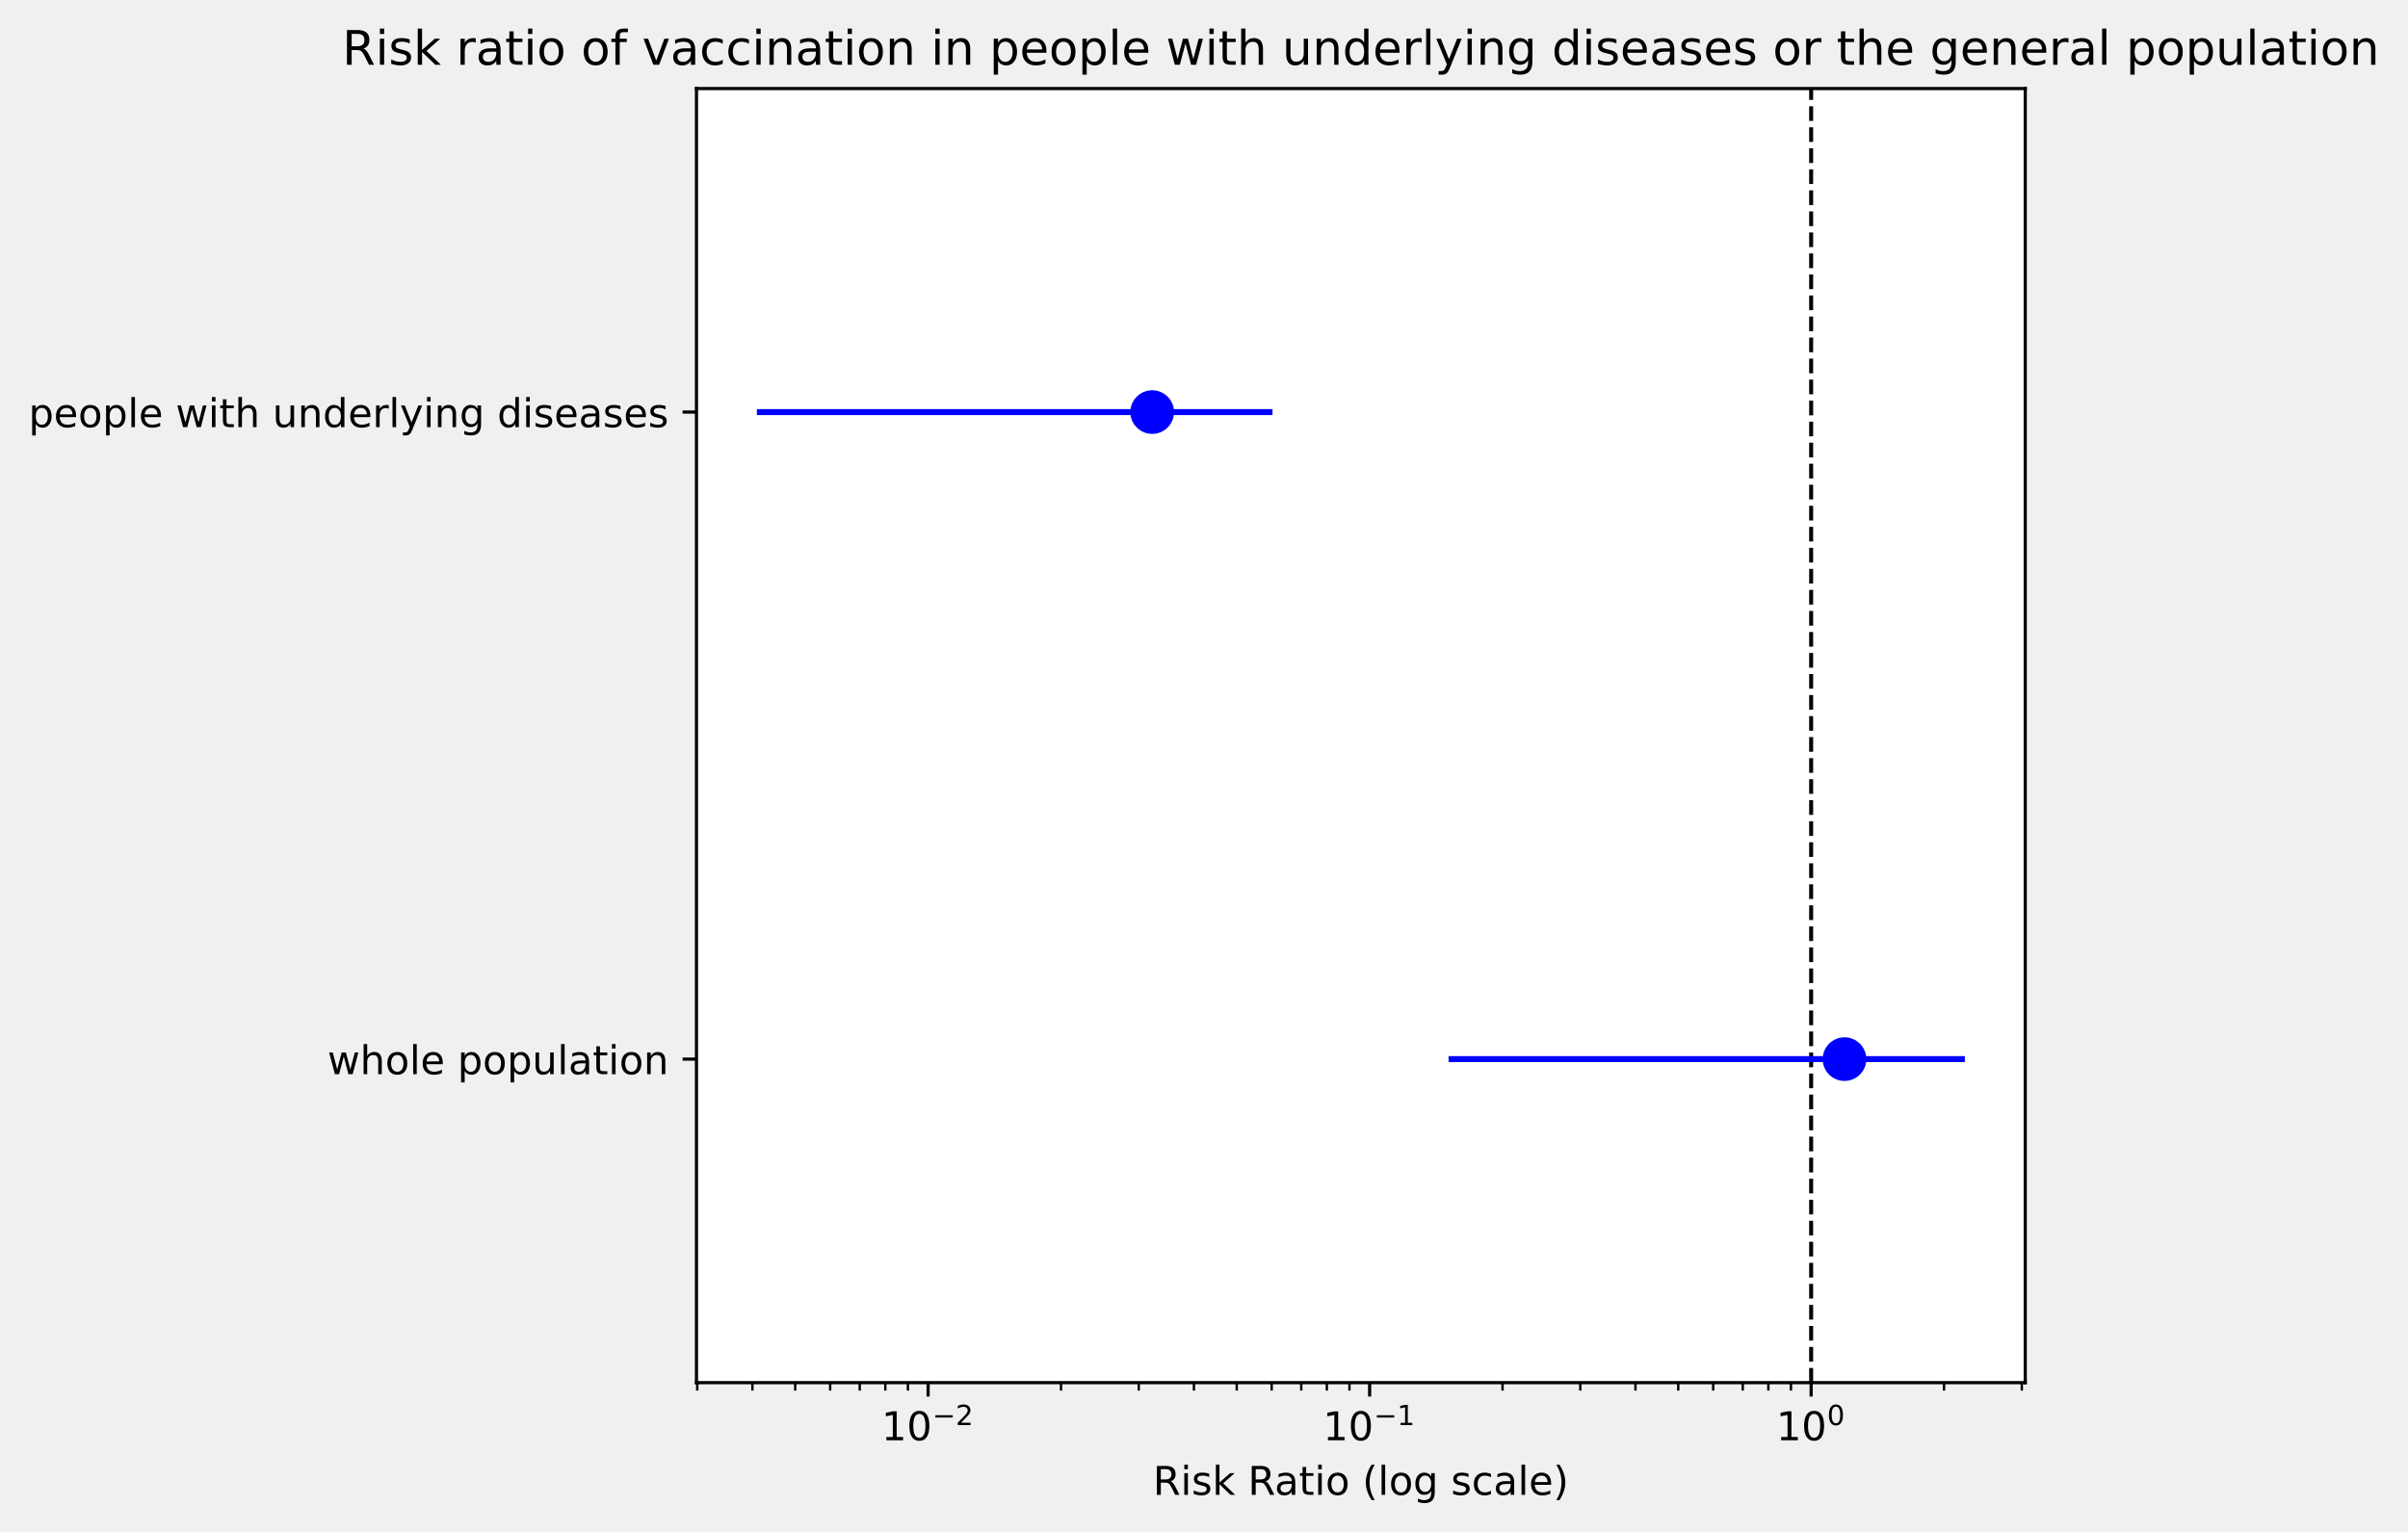
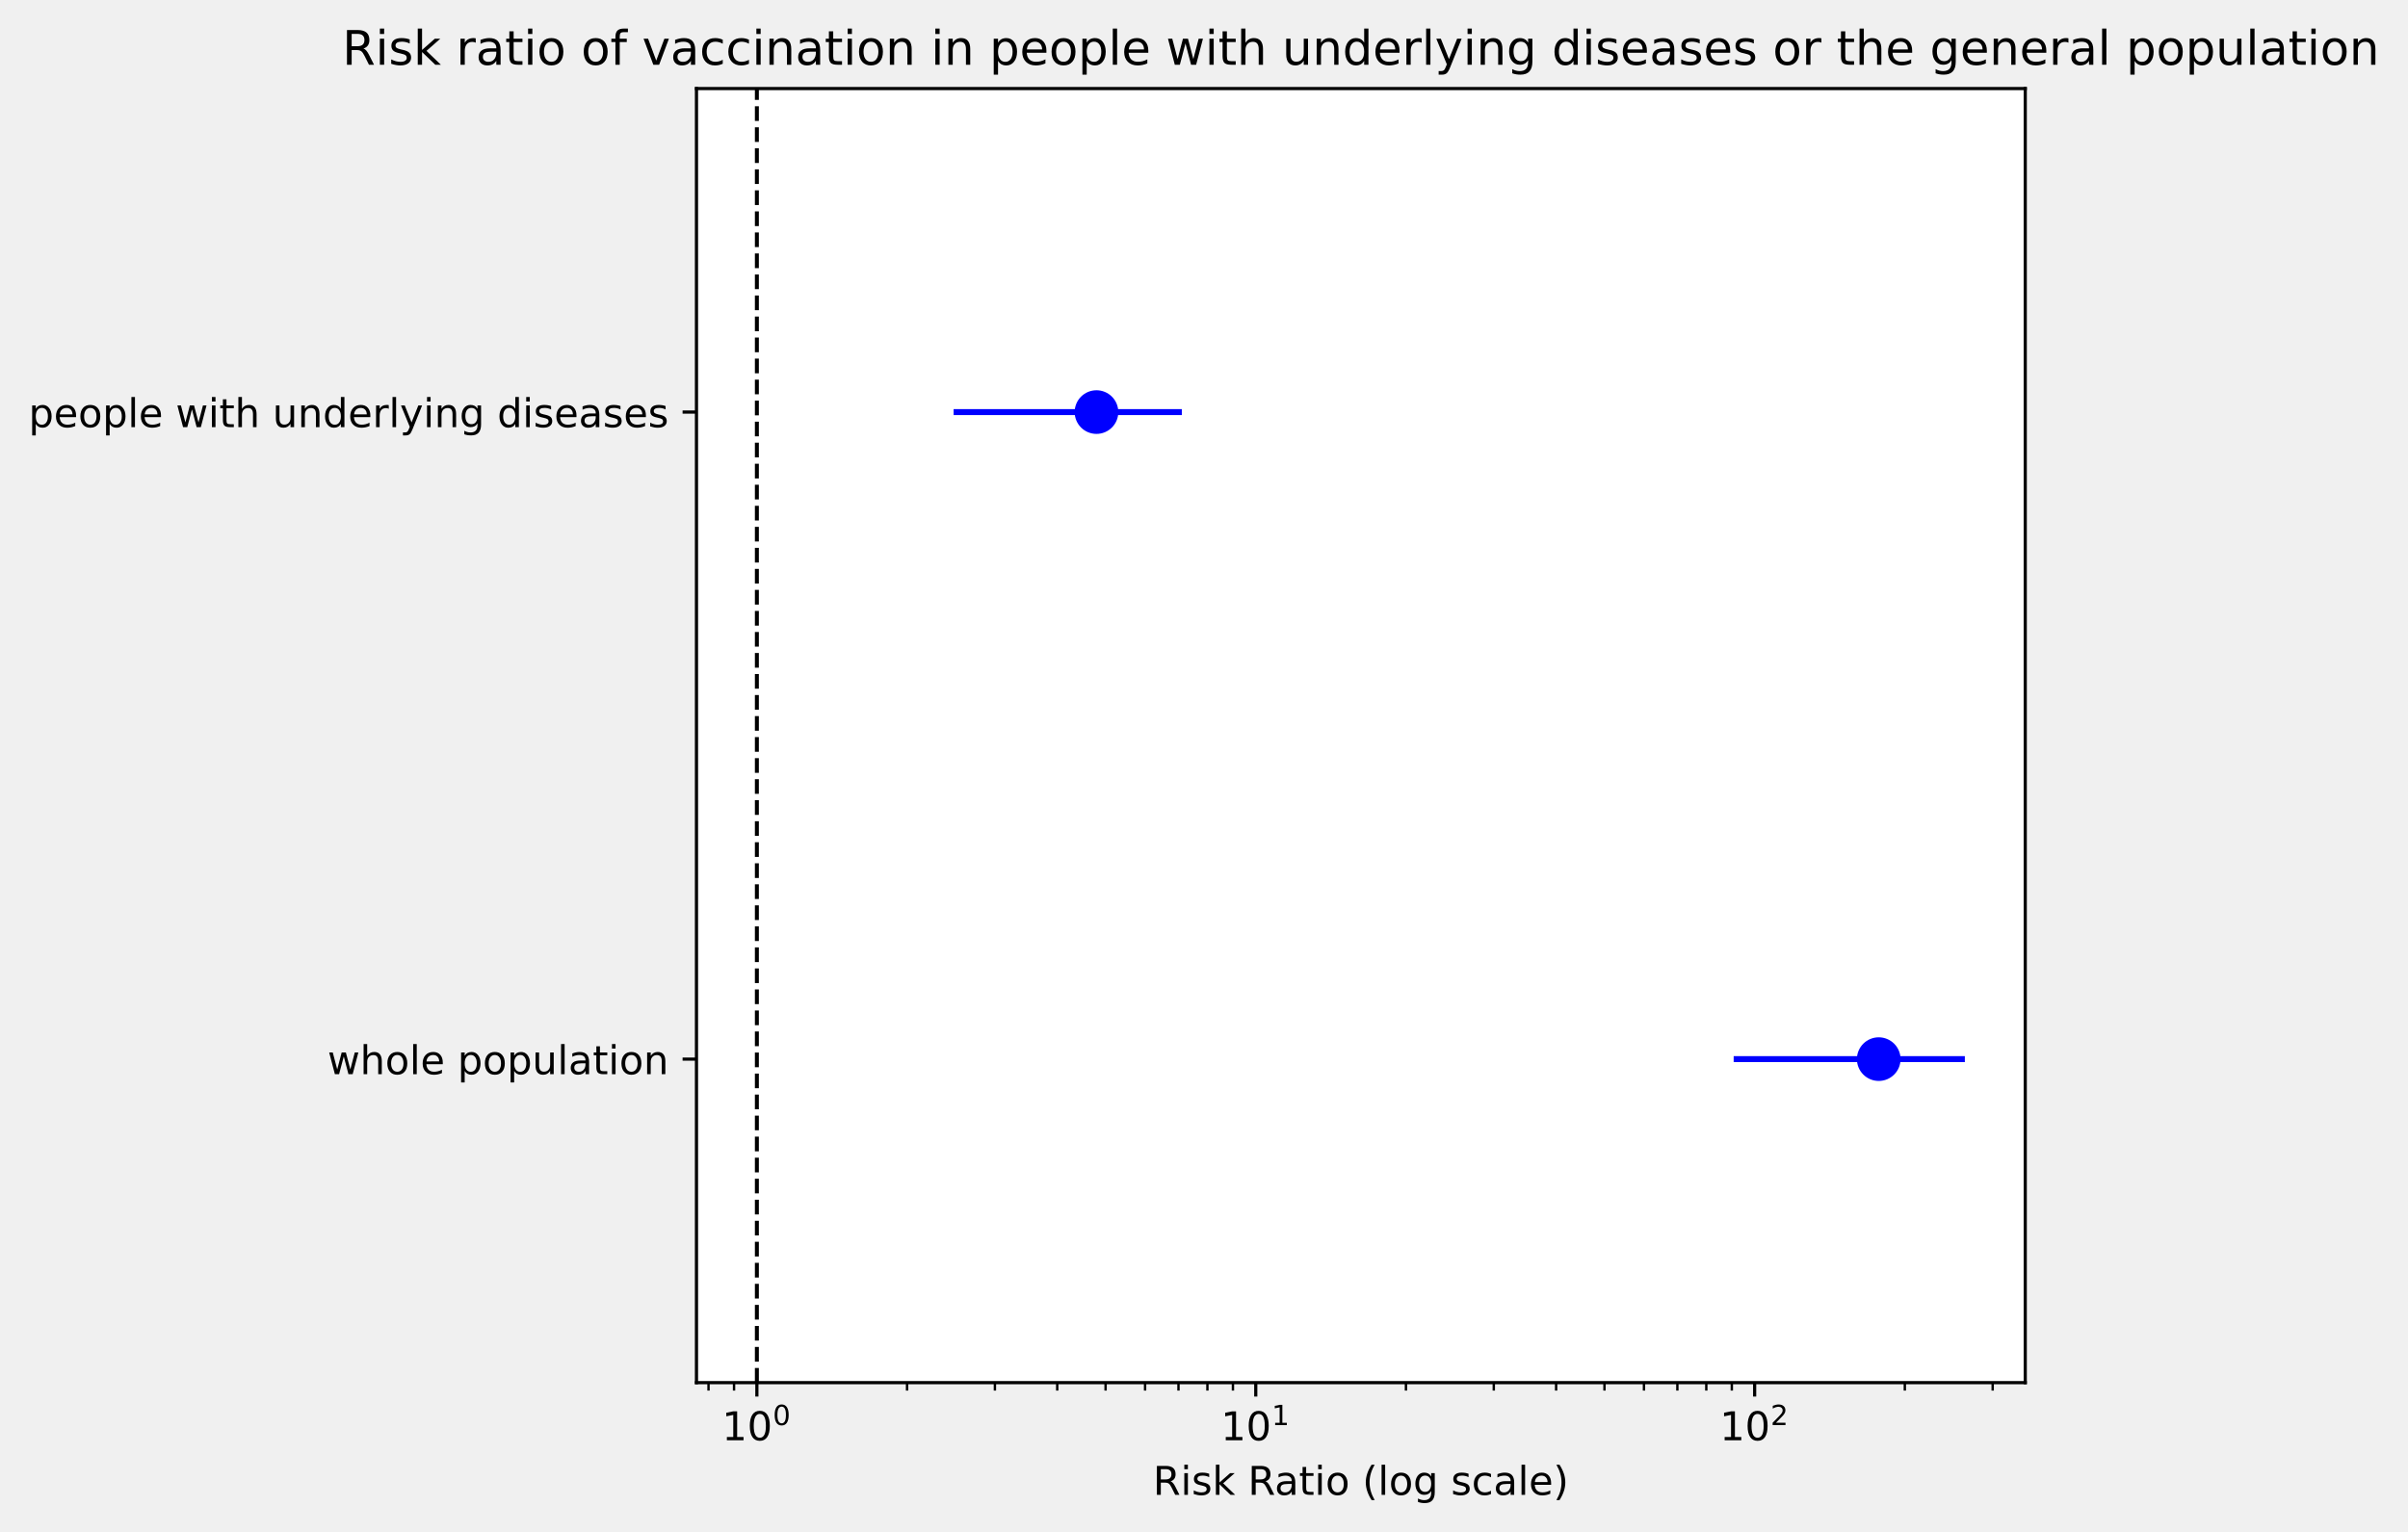
<svg xmlns="http://www.w3.org/2000/svg" xmlns:xlink="http://www.w3.org/1999/xlink" width="606.726pt" height="386.034pt" viewBox="0 0 606.726 386.034" version="1.1">
  <defs>
    <style type="text/css">*{stroke-linejoin: round; stroke-linecap: butt}</style>
  </defs>
  <g id="figure_1">
    <g id="patch_1">
      <path d="M 0 386.034  L 606.726 386.034  L 606.726 0  L 0 0  L 0 386.034  z " style="fill: none" />
    </g>
    <g id="axes_1">
      <g id="patch_2">
        <path d="M 175.486 348.478  L 510.286 348.478  L 510.286 22.318  L 175.486 22.318  z " style="fill: #ffffff" />
      </g>
      <g id="matplotlib.axis_1">
        <g id="xtick_1">
          <g id="line2d_1">
            <defs>
-               <path id="m3edb1c9e3b" d="M 0 0  L 0 3.5  " style="stroke: #000000; stroke-width: 0.8" />
+               <path id="m4556cb9a69" d="M 0 0  L 0 3.5  " style="stroke: #000000; stroke-width: 0.8" />
            </defs>
            <g>
-               <use xlink:href="#m3edb1c9e3b" x="233.851" y="348.478" style="stroke: #000000; stroke-width: 0.8" />
+               <use xlink:href="#m4556cb9a69" x="190.704" y="348.478" style="stroke: #000000; stroke-width: 0.8" />
            </g>
          </g>
          <g id="text_1">
-             <g transform="translate(222.1012 363.0766)scale(0.1 -0.1)">
+             <g transform="translate(181.9041 363.0766)scale(0.1 -0.1)">
              <defs>
                <path id="DejaVuSans-31" d="M 794 531  L 1825 531  L 1825 4091  L 703 3866  L 703 4441  L 1819 4666  L 2450 4666  L 2450 531  L 3481 531  L 3481 0  L 794 0  L 794 531  z " transform="scale(0.015625)" />
                <path id="DejaVuSans-30" d="M 2034 4250  Q 1547 4250 1301 3770  Q 1056 3291 1056 2328  Q 1056 1369 1301 889  Q 1547 409 2034 409  Q 2525 409 2770 889  Q 3016 1369 3016 2328  Q 3016 3291 2770 3770  Q 2525 4250 2034 4250  z M 2034 4750  Q 2819 4750 3233 4129  Q 3647 3509 3647 2328  Q 3647 1150 3233 529  Q 2819 -91 2034 -91  Q 1250 -91 836 529  Q 422 1150 422 2328  Q 422 3509 836 4129  Q 1250 4750 2034 4750  z " transform="scale(0.015625)" />
-                 <path id="DejaVuSans-2212" d="M 678 2272  L 4684 2272  L 4684 1741  L 678 1741  L 678 2272  z " transform="scale(0.015625)" />
+               </defs>
+               <use xlink:href="#DejaVuSans-31" transform="translate(0 0.765625)" />
+               <use xlink:href="#DejaVuSans-30" transform="translate(63.62305 0.765625)" />
+               <use xlink:href="#DejaVuSans-30" transform="translate(128.2031 39.04688)scale(0.7)" />
+             </g>
+           </g>
+         </g>
+         <g id="xtick_2">
+           <g id="line2d_2">
+             <g>
+               <use xlink:href="#m4556cb9a69" x="316.405" y="348.478" style="stroke: #000000; stroke-width: 0.8" />
+             </g>
+           </g>
+           <g id="text_2">
+             <g transform="translate(307.6048 363.0766)scale(0.1 -0.1)">
+               <use xlink:href="#DejaVuSans-31" transform="translate(0 0.684375)" />
+               <use xlink:href="#DejaVuSans-30" transform="translate(63.62305 0.684375)" />
+               <use xlink:href="#DejaVuSans-31" transform="translate(128.2031 38.96563)scale(0.7)" />
+             </g>
+           </g>
+         </g>
+         <g id="xtick_3">
+           <g id="line2d_3">
+             <g>
+               <use xlink:href="#m4556cb9a69" x="442.105" y="348.478" style="stroke: #000000; stroke-width: 0.8" />
+             </g>
+           </g>
+           <g id="text_3">
+             <g transform="translate(433.3055 363.0766)scale(0.1 -0.1)">
+               <defs>
                <path id="DejaVuSans-32" d="M 1228 531  L 3431 531  L 3431 0  L 469 0  L 469 531  Q 828 903 1448 1529  Q 2069 2156 2228 2338  Q 2531 2678 2651 2914  Q 2772 3150 2772 3378  Q 2772 3750 2511 3984  Q 2250 4219 1831 4219  Q 1534 4219 1204 4116  Q 875 4013 500 3803  L 500 4441  Q 881 4594 1212 4672  Q 1544 4750 1819 4750  Q 2544 4750 2975 4387  Q 3406 4025 3406 3419  Q 3406 3131 3298 2873  Q 3191 2616 2906 2266  Q 2828 2175 2409 1742  Q 1991 1309 1228 531  z " transform="scale(0.015625)" />
              </defs>
              <use xlink:href="#DejaVuSans-31" transform="translate(0 0.765625)" />
              <use xlink:href="#DejaVuSans-30" transform="translate(63.62305 0.765625)" />
-               <use xlink:href="#DejaVuSans-2212" transform="translate(128.2031 39.04688)scale(0.7)" />
-               <use xlink:href="#DejaVuSans-32" transform="translate(186.8555 39.04688)scale(0.7)" />
-             </g>
-           </g>
-         </g>
-         <g id="xtick_2">
-           <g id="line2d_2">
-             <g>
-               <use xlink:href="#m3edb1c9e3b" x="345.097" y="348.478" style="stroke: #000000; stroke-width: 0.8" />
-             </g>
-           </g>
-           <g id="text_2">
-             <g transform="translate(333.3465 363.0766)scale(0.1 -0.1)">
-               <use xlink:href="#DejaVuSans-31" transform="translate(0 0.684375)" />
-               <use xlink:href="#DejaVuSans-30" transform="translate(63.62305 0.684375)" />
-               <use xlink:href="#DejaVuSans-2212" transform="translate(128.2031 38.96563)scale(0.7)" />
-               <use xlink:href="#DejaVuSans-31" transform="translate(186.8555 38.96563)scale(0.7)" />
-             </g>
-           </g>
-         </g>
-         <g id="xtick_3">
-           <g id="line2d_3">
-             <g>
-               <use xlink:href="#m3edb1c9e3b" x="456.342" y="348.478" style="stroke: #000000; stroke-width: 0.8" />
-             </g>
-           </g>
-           <g id="text_3">
-             <g transform="translate(447.5419 363.0766)scale(0.1 -0.1)">
-               <use xlink:href="#DejaVuSans-31" transform="translate(0 0.765625)" />
-               <use xlink:href="#DejaVuSans-30" transform="translate(63.62305 0.765625)" />
-               <use xlink:href="#DejaVuSans-30" transform="translate(128.2031 39.04688)scale(0.7)" />
+               <use xlink:href="#DejaVuSans-32" transform="translate(128.2031 39.04688)scale(0.7)" />
            </g>
          </g>
        </g>
        <g id="xtick_4">
          <g id="line2d_4">
            <defs>
-               <path id="m49281be963" d="M 0 0  L 0 2  " style="stroke: #000000; stroke-width: 0.6" />
+               <path id="mfd2424682b" d="M 0 0  L 0 2  " style="stroke: #000000; stroke-width: 0.6" />
            </defs>
            <g>
-               <use xlink:href="#m49281be963" x="175.683" y="348.478" style="stroke: #000000; stroke-width: 0.6" />
+               <use xlink:href="#mfd2424682b" x="178.522" y="348.478" style="stroke: #000000; stroke-width: 0.6" />
            </g>
          </g>
        </g>
        <g id="xtick_5">
          <g id="line2d_5">
            <g>
-               <use xlink:href="#m49281be963" x="189.582" y="348.478" style="stroke: #000000; stroke-width: 0.6" />
+               <use xlink:href="#mfd2424682b" x="184.952" y="348.478" style="stroke: #000000; stroke-width: 0.6" />
            </g>
          </g>
        </g>
        <g id="xtick_6">
          <g id="line2d_6">
            <g>
-               <use xlink:href="#m49281be963" x="200.363" y="348.478" style="stroke: #000000; stroke-width: 0.6" />
+               <use xlink:href="#mfd2424682b" x="228.544" y="348.478" style="stroke: #000000; stroke-width: 0.6" />
            </g>
          </g>
        </g>
        <g id="xtick_7">
          <g id="line2d_7">
            <g>
-               <use xlink:href="#m49281be963" x="209.172" y="348.478" style="stroke: #000000; stroke-width: 0.6" />
+               <use xlink:href="#mfd2424682b" x="250.679" y="348.478" style="stroke: #000000; stroke-width: 0.6" />
            </g>
          </g>
        </g>
        <g id="xtick_8">
          <g id="line2d_8">
            <g>
-               <use xlink:href="#m49281be963" x="216.619" y="348.478" style="stroke: #000000; stroke-width: 0.6" />
+               <use xlink:href="#mfd2424682b" x="266.383" y="348.478" style="stroke: #000000; stroke-width: 0.6" />
            </g>
          </g>
        </g>
        <g id="xtick_9">
          <g id="line2d_9">
            <g>
-               <use xlink:href="#m49281be963" x="223.07" y="348.478" style="stroke: #000000; stroke-width: 0.6" />
+               <use xlink:href="#mfd2424682b" x="278.565" y="348.478" style="stroke: #000000; stroke-width: 0.6" />
            </g>
          </g>
        </g>
        <g id="xtick_10">
          <g id="line2d_10">
            <g>
-               <use xlink:href="#m49281be963" x="228.761" y="348.478" style="stroke: #000000; stroke-width: 0.6" />
+               <use xlink:href="#mfd2424682b" x="288.518" y="348.478" style="stroke: #000000; stroke-width: 0.6" />
            </g>
          </g>
        </g>
        <g id="xtick_11">
          <g id="line2d_11">
            <g>
-               <use xlink:href="#m49281be963" x="267.339" y="348.478" style="stroke: #000000; stroke-width: 0.6" />
+               <use xlink:href="#mfd2424682b" x="296.934" y="348.478" style="stroke: #000000; stroke-width: 0.6" />
            </g>
          </g>
        </g>
        <g id="xtick_12">
          <g id="line2d_12">
            <g>
-               <use xlink:href="#m49281be963" x="286.929" y="348.478" style="stroke: #000000; stroke-width: 0.6" />
+               <use xlink:href="#mfd2424682b" x="304.223" y="348.478" style="stroke: #000000; stroke-width: 0.6" />
            </g>
          </g>
        </g>
        <g id="xtick_13">
          <g id="line2d_13">
            <g>
-               <use xlink:href="#m49281be963" x="300.828" y="348.478" style="stroke: #000000; stroke-width: 0.6" />
+               <use xlink:href="#mfd2424682b" x="310.653" y="348.478" style="stroke: #000000; stroke-width: 0.6" />
            </g>
          </g>
        </g>
        <g id="xtick_14">
          <g id="line2d_14">
            <g>
-               <use xlink:href="#m49281be963" x="311.608" y="348.478" style="stroke: #000000; stroke-width: 0.6" />
+               <use xlink:href="#mfd2424682b" x="354.244" y="348.478" style="stroke: #000000; stroke-width: 0.6" />
            </g>
          </g>
        </g>
        <g id="xtick_15">
          <g id="line2d_15">
            <g>
-               <use xlink:href="#m49281be963" x="320.417" y="348.478" style="stroke: #000000; stroke-width: 0.6" />
+               <use xlink:href="#mfd2424682b" x="376.379" y="348.478" style="stroke: #000000; stroke-width: 0.6" />
            </g>
          </g>
        </g>
        <g id="xtick_16">
          <g id="line2d_16">
            <g>
-               <use xlink:href="#m49281be963" x="327.864" y="348.478" style="stroke: #000000; stroke-width: 0.6" />
+               <use xlink:href="#mfd2424682b" x="392.084" y="348.478" style="stroke: #000000; stroke-width: 0.6" />
            </g>
          </g>
        </g>
        <g id="xtick_17">
          <g id="line2d_17">
            <g>
-               <use xlink:href="#m49281be963" x="334.316" y="348.478" style="stroke: #000000; stroke-width: 0.6" />
+               <use xlink:href="#mfd2424682b" x="404.266" y="348.478" style="stroke: #000000; stroke-width: 0.6" />
            </g>
          </g>
        </g>
        <g id="xtick_18">
          <g id="line2d_18">
            <g>
-               <use xlink:href="#m49281be963" x="340.006" y="348.478" style="stroke: #000000; stroke-width: 0.6" />
+               <use xlink:href="#mfd2424682b" x="414.219" y="348.478" style="stroke: #000000; stroke-width: 0.6" />
            </g>
          </g>
        </g>
        <g id="xtick_19">
          <g id="line2d_19">
            <g>
-               <use xlink:href="#m49281be963" x="378.585" y="348.478" style="stroke: #000000; stroke-width: 0.6" />
+               <use xlink:href="#mfd2424682b" x="422.634" y="348.478" style="stroke: #000000; stroke-width: 0.6" />
            </g>
          </g>
        </g>
        <g id="xtick_20">
          <g id="line2d_20">
            <g>
-               <use xlink:href="#m49281be963" x="398.174" y="348.478" style="stroke: #000000; stroke-width: 0.6" />
+               <use xlink:href="#mfd2424682b" x="429.924" y="348.478" style="stroke: #000000; stroke-width: 0.6" />
            </g>
          </g>
        </g>
        <g id="xtick_21">
          <g id="line2d_21">
            <g>
-               <use xlink:href="#m49281be963" x="412.073" y="348.478" style="stroke: #000000; stroke-width: 0.6" />
+               <use xlink:href="#mfd2424682b" x="436.354" y="348.478" style="stroke: #000000; stroke-width: 0.6" />
            </g>
          </g>
        </g>
        <g id="xtick_22">
          <g id="line2d_22">
            <g>
-               <use xlink:href="#m49281be963" x="422.854" y="348.478" style="stroke: #000000; stroke-width: 0.6" />
+               <use xlink:href="#mfd2424682b" x="479.945" y="348.478" style="stroke: #000000; stroke-width: 0.6" />
            </g>
          </g>
        </g>
        <g id="xtick_23">
          <g id="line2d_23">
            <g>
-               <use xlink:href="#m49281be963" x="431.662" y="348.478" style="stroke: #000000; stroke-width: 0.6" />
-             </g>
-           </g>
-         </g>
-         <g id="xtick_24">
-           <g id="line2d_24">
-             <g>
-               <use xlink:href="#m49281be963" x="439.11" y="348.478" style="stroke: #000000; stroke-width: 0.6" />
-             </g>
-           </g>
-         </g>
-         <g id="xtick_25">
-           <g id="line2d_25">
-             <g>
-               <use xlink:href="#m49281be963" x="445.561" y="348.478" style="stroke: #000000; stroke-width: 0.6" />
-             </g>
-           </g>
-         </g>
-         <g id="xtick_26">
-           <g id="line2d_26">
-             <g>
-               <use xlink:href="#m49281be963" x="451.252" y="348.478" style="stroke: #000000; stroke-width: 0.6" />
-             </g>
-           </g>
-         </g>
-         <g id="xtick_27">
-           <g id="line2d_27">
-             <g>
-               <use xlink:href="#m49281be963" x="489.83" y="348.478" style="stroke: #000000; stroke-width: 0.6" />
-             </g>
-           </g>
-         </g>
-         <g id="xtick_28">
-           <g id="line2d_28">
-             <g>
-               <use xlink:href="#m49281be963" x="509.419" y="348.478" style="stroke: #000000; stroke-width: 0.6" />
+               <use xlink:href="#mfd2424682b" x="502.08" y="348.478" style="stroke: #000000; stroke-width: 0.6" />
            </g>
          </g>
        </g>
        <g id="text_4">
          <g transform="translate(290.5133 376.7547)scale(0.1 -0.1)">
            <defs>
              <path id="DejaVuSans-52" d="M 2841 2188  Q 3044 2119 3236 1894  Q 3428 1669 3622 1275  L 4263 0  L 3584 0  L 2988 1197  Q 2756 1666 2539 1819  Q 2322 1972 1947 1972  L 1259 1972  L 1259 0  L 628 0  L 628 4666  L 2053 4666  Q 2853 4666 3247 4331  Q 3641 3997 3641 3322  Q 3641 2881 3436 2590  Q 3231 2300 2841 2188  z M 1259 4147  L 1259 2491  L 2053 2491  Q 2509 2491 2742 2702  Q 2975 2913 2975 3322  Q 2975 3731 2742 3939  Q 2509 4147 2053 4147  L 1259 4147  z " transform="scale(0.015625)" />
              <path id="DejaVuSans-69" d="M 603 3500  L 1178 3500  L 1178 0  L 603 0  L 603 3500  z M 603 4863  L 1178 4863  L 1178 4134  L 603 4134  L 603 4863  z " transform="scale(0.015625)" />
              <path id="DejaVuSans-73" d="M 2834 3397  L 2834 2853  Q 2591 2978 2328 3040  Q 2066 3103 1784 3103  Q 1356 3103 1142 2972  Q 928 2841 928 2578  Q 928 2378 1081 2264  Q 1234 2150 1697 2047  L 1894 2003  Q 2506 1872 2764 1633  Q 3022 1394 3022 966  Q 3022 478 2636 193  Q 2250 -91 1575 -91  Q 1294 -91 989 -36  Q 684 19 347 128  L 347 722  Q 666 556 975 473  Q 1284 391 1588 391  Q 1994 391 2212 530  Q 2431 669 2431 922  Q 2431 1156 2273 1281  Q 2116 1406 1581 1522  L 1381 1569  Q 847 1681 609 1914  Q 372 2147 372 2553  Q 372 3047 722 3315  Q 1072 3584 1716 3584  Q 2034 3584 2315 3537  Q 2597 3491 2834 3397  z " transform="scale(0.015625)" />
              <path id="DejaVuSans-6b" d="M 581 4863  L 1159 4863  L 1159 1991  L 2875 3500  L 3609 3500  L 1753 1863  L 3688 0  L 2938 0  L 1159 1709  L 1159 0  L 581 0  L 581 4863  z " transform="scale(0.015625)" />
              <path id="DejaVuSans-20" transform="scale(0.015625)" />
              <path id="DejaVuSans-61" d="M 2194 1759  Q 1497 1759 1228 1600  Q 959 1441 959 1056  Q 959 750 1161 570  Q 1363 391 1709 391  Q 2188 391 2477 730  Q 2766 1069 2766 1631  L 2766 1759  L 2194 1759  z M 3341 1997  L 3341 0  L 2766 0  L 2766 531  Q 2569 213 2275 61  Q 1981 -91 1556 -91  Q 1019 -91 701 211  Q 384 513 384 1019  Q 384 1609 779 1909  Q 1175 2209 1959 2209  L 2766 2209  L 2766 2266  Q 2766 2663 2505 2880  Q 2244 3097 1772 3097  Q 1472 3097 1187 3025  Q 903 2953 641 2809  L 641 3341  Q 956 3463 1253 3523  Q 1550 3584 1831 3584  Q 2591 3584 2966 3190  Q 3341 2797 3341 1997  z " transform="scale(0.015625)" />
              <path id="DejaVuSans-74" d="M 1172 4494  L 1172 3500  L 2356 3500  L 2356 3053  L 1172 3053  L 1172 1153  Q 1172 725 1289 603  Q 1406 481 1766 481  L 2356 481  L 2356 0  L 1766 0  Q 1100 0 847 248  Q 594 497 594 1153  L 594 3053  L 172 3053  L 172 3500  L 594 3500  L 594 4494  L 1172 4494  z " transform="scale(0.015625)" />
              <path id="DejaVuSans-6f" d="M 1959 3097  Q 1497 3097 1228 2736  Q 959 2375 959 1747  Q 959 1119 1226 758  Q 1494 397 1959 397  Q 2419 397 2687 759  Q 2956 1122 2956 1747  Q 2956 2369 2687 2733  Q 2419 3097 1959 3097  z M 1959 3584  Q 2709 3584 3137 3096  Q 3566 2609 3566 1747  Q 3566 888 3137 398  Q 2709 -91 1959 -91  Q 1206 -91 779 398  Q 353 888 353 1747  Q 353 2609 779 3096  Q 1206 3584 1959 3584  z " transform="scale(0.015625)" />
              <path id="DejaVuSans-28" d="M 1984 4856  Q 1566 4138 1362 3434  Q 1159 2731 1159 2009  Q 1159 1288 1364 580  Q 1569 -128 1984 -844  L 1484 -844  Q 1016 -109 783 600  Q 550 1309 550 2009  Q 550 2706 781 3412  Q 1013 4119 1484 4856  L 1984 4856  z " transform="scale(0.015625)" />
              <path id="DejaVuSans-6c" d="M 603 4863  L 1178 4863  L 1178 0  L 603 0  L 603 4863  z " transform="scale(0.015625)" />
              <path id="DejaVuSans-67" d="M 2906 1791  Q 2906 2416 2648 2759  Q 2391 3103 1925 3103  Q 1463 3103 1205 2759  Q 947 2416 947 1791  Q 947 1169 1205 825  Q 1463 481 1925 481  Q 2391 481 2648 825  Q 2906 1169 2906 1791  z M 3481 434  Q 3481 -459 3084 -895  Q 2688 -1331 1869 -1331  Q 1566 -1331 1297 -1286  Q 1028 -1241 775 -1147  L 775 -588  Q 1028 -725 1275 -790  Q 1522 -856 1778 -856  Q 2344 -856 2625 -561  Q 2906 -266 2906 331  L 2906 616  Q 2728 306 2450 153  Q 2172 0 1784 0  Q 1141 0 747 490  Q 353 981 353 1791  Q 353 2603 747 3093  Q 1141 3584 1784 3584  Q 2172 3584 2450 3431  Q 2728 3278 2906 2969  L 2906 3500  L 3481 3500  L 3481 434  z " transform="scale(0.015625)" />
              <path id="DejaVuSans-63" d="M 3122 3366  L 3122 2828  Q 2878 2963 2633 3030  Q 2388 3097 2138 3097  Q 1578 3097 1268 2742  Q 959 2388 959 1747  Q 959 1106 1268 751  Q 1578 397 2138 397  Q 2388 397 2633 464  Q 2878 531 3122 666  L 3122 134  Q 2881 22 2623 -34  Q 2366 -91 2075 -91  Q 1284 -91 818 406  Q 353 903 353 1747  Q 353 2603 823 3093  Q 1294 3584 2113 3584  Q 2378 3584 2631 3529  Q 2884 3475 3122 3366  z " transform="scale(0.015625)" />
              <path id="DejaVuSans-65" d="M 3597 1894  L 3597 1613  L 953 1613  Q 991 1019 1311 708  Q 1631 397 2203 397  Q 2534 397 2845 478  Q 3156 559 3463 722  L 3463 178  Q 3153 47 2828 -22  Q 2503 -91 2169 -91  Q 1331 -91 842 396  Q 353 884 353 1716  Q 353 2575 817 3079  Q 1281 3584 2069 3584  Q 2775 3584 3186 3129  Q 3597 2675 3597 1894  z M 3022 2063  Q 3016 2534 2758 2815  Q 2500 3097 2075 3097  Q 1594 3097 1305 2825  Q 1016 2553 972 2059  L 3022 2063  z " transform="scale(0.015625)" />
              <path id="DejaVuSans-29" d="M 513 4856  L 1013 4856  Q 1481 4119 1714 3412  Q 1947 2706 1947 2009  Q 1947 1309 1714 600  Q 1481 -109 1013 -844  L 513 -844  Q 928 -128 1133 580  Q 1338 1288 1338 2009  Q 1338 2731 1133 3434  Q 928 4138 513 4856  z " transform="scale(0.015625)" />
            </defs>
            <use xlink:href="#DejaVuSans-52" />
            <use xlink:href="#DejaVuSans-69" x="69.482" />
            <use xlink:href="#DejaVuSans-73" x="97.266" />
            <use xlink:href="#DejaVuSans-6b" x="149.365" />
            <use xlink:href="#DejaVuSans-20" x="207.275" />
            <use xlink:href="#DejaVuSans-52" x="239.062" />
            <use xlink:href="#DejaVuSans-61" x="306.295" />
            <use xlink:href="#DejaVuSans-74" x="367.574" />
            <use xlink:href="#DejaVuSans-69" x="406.783" />
            <use xlink:href="#DejaVuSans-6f" x="434.566" />
            <use xlink:href="#DejaVuSans-20" x="495.748" />
            <use xlink:href="#DejaVuSans-28" x="527.535" />
            <use xlink:href="#DejaVuSans-6c" x="566.549" />
            <use xlink:href="#DejaVuSans-6f" x="594.332" />
            <use xlink:href="#DejaVuSans-67" x="655.514" />
            <use xlink:href="#DejaVuSans-20" x="718.99" />
            <use xlink:href="#DejaVuSans-73" x="750.777" />
            <use xlink:href="#DejaVuSans-63" x="802.877" />
            <use xlink:href="#DejaVuSans-61" x="857.857" />
            <use xlink:href="#DejaVuSans-6c" x="919.137" />
            <use xlink:href="#DejaVuSans-65" x="946.92" />
            <use xlink:href="#DejaVuSans-29" x="1008.443" />
          </g>
        </g>
      </g>
      <g id="matplotlib.axis_2">
        <g id="ytick_1">
-           <g id="line2d_29">
+           <g id="line2d_24">
            <defs>
-               <path id="ma1c23b3dec" d="M 0 0  L -3.5 0  " style="stroke: #000000; stroke-width: 0.8" />
+               <path id="m4ed4434ede" d="M 0 0  L -3.5 0  " style="stroke: #000000; stroke-width: 0.8" />
            </defs>
            <g>
-               <use xlink:href="#ma1c23b3dec" x="175.486" y="266.938" style="stroke: #000000; stroke-width: 0.8" />
+               <use xlink:href="#m4ed4434ede" x="175.486" y="266.938" style="stroke: #000000; stroke-width: 0.8" />
            </g>
          </g>
          <g id="text_5">
            <g transform="translate(82.52813 270.7373)scale(0.1 -0.1)">
              <defs>
                <path id="DejaVuSans-77" d="M 269 3500  L 844 3500  L 1563 769  L 2278 3500  L 2956 3500  L 3675 769  L 4391 3500  L 4966 3500  L 4050 0  L 3372 0  L 2619 2869  L 1863 0  L 1184 0  L 269 3500  z " transform="scale(0.015625)" />
                <path id="DejaVuSans-68" d="M 3513 2113  L 3513 0  L 2938 0  L 2938 2094  Q 2938 2591 2744 2837  Q 2550 3084 2163 3084  Q 1697 3084 1428 2787  Q 1159 2491 1159 1978  L 1159 0  L 581 0  L 581 4863  L 1159 4863  L 1159 2956  Q 1366 3272 1645 3428  Q 1925 3584 2291 3584  Q 2894 3584 3203 3211  Q 3513 2838 3513 2113  z " transform="scale(0.015625)" />
                <path id="DejaVuSans-70" d="M 1159 525  L 1159 -1331  L 581 -1331  L 581 3500  L 1159 3500  L 1159 2969  Q 1341 3281 1617 3432  Q 1894 3584 2278 3584  Q 2916 3584 3314 3078  Q 3713 2572 3713 1747  Q 3713 922 3314 415  Q 2916 -91 2278 -91  Q 1894 -91 1617 61  Q 1341 213 1159 525  z M 3116 1747  Q 3116 2381 2855 2742  Q 2594 3103 2138 3103  Q 1681 3103 1420 2742  Q 1159 2381 1159 1747  Q 1159 1113 1420 752  Q 1681 391 2138 391  Q 2594 391 2855 752  Q 3116 1113 3116 1747  z " transform="scale(0.015625)" />
                <path id="DejaVuSans-75" d="M 544 1381  L 544 3500  L 1119 3500  L 1119 1403  Q 1119 906 1312 657  Q 1506 409 1894 409  Q 2359 409 2629 706  Q 2900 1003 2900 1516  L 2900 3500  L 3475 3500  L 3475 0  L 2900 0  L 2900 538  Q 2691 219 2414 64  Q 2138 -91 1772 -91  Q 1169 -91 856 284  Q 544 659 544 1381  z M 1991 3584  L 1991 3584  z " transform="scale(0.015625)" />
                <path id="DejaVuSans-6e" d="M 3513 2113  L 3513 0  L 2938 0  L 2938 2094  Q 2938 2591 2744 2837  Q 2550 3084 2163 3084  Q 1697 3084 1428 2787  Q 1159 2491 1159 1978  L 1159 0  L 581 0  L 581 3500  L 1159 3500  L 1159 2956  Q 1366 3272 1645 3428  Q 1925 3584 2291 3584  Q 2894 3584 3203 3211  Q 3513 2838 3513 2113  z " transform="scale(0.015625)" />
              </defs>
              <use xlink:href="#DejaVuSans-77" />
              <use xlink:href="#DejaVuSans-68" x="81.787" />
              <use xlink:href="#DejaVuSans-6f" x="145.166" />
              <use xlink:href="#DejaVuSans-6c" x="206.348" />
              <use xlink:href="#DejaVuSans-65" x="234.131" />
              <use xlink:href="#DejaVuSans-20" x="295.654" />
              <use xlink:href="#DejaVuSans-70" x="327.441" />
              <use xlink:href="#DejaVuSans-6f" x="390.918" />
              <use xlink:href="#DejaVuSans-70" x="452.1" />
              <use xlink:href="#DejaVuSans-75" x="515.576" />
              <use xlink:href="#DejaVuSans-6c" x="578.955" />
              <use xlink:href="#DejaVuSans-61" x="606.738" />
              <use xlink:href="#DejaVuSans-74" x="668.018" />
              <use xlink:href="#DejaVuSans-69" x="707.227" />
              <use xlink:href="#DejaVuSans-6f" x="735.01" />
              <use xlink:href="#DejaVuSans-6e" x="796.191" />
            </g>
          </g>
        </g>
        <g id="ytick_2">
-           <g id="line2d_30">
-             <g>
-               <use xlink:href="#ma1c23b3dec" x="175.486" y="103.858" style="stroke: #000000; stroke-width: 0.8" />
+           <g id="line2d_25">
+             <g>
+               <use xlink:href="#m4ed4434ede" x="175.486" y="103.858" style="stroke: #000000; stroke-width: 0.8" />
            </g>
          </g>
          <g id="text_6">
            <g transform="translate(7.2 107.6573)scale(0.1 -0.1)">
              <defs>
                <path id="DejaVuSans-64" d="M 2906 2969  L 2906 4863  L 3481 4863  L 3481 0  L 2906 0  L 2906 525  Q 2725 213 2448 61  Q 2172 -91 1784 -91  Q 1150 -91 751 415  Q 353 922 353 1747  Q 353 2572 751 3078  Q 1150 3584 1784 3584  Q 2172 3584 2448 3432  Q 2725 3281 2906 2969  z M 947 1747  Q 947 1113 1208 752  Q 1469 391 1925 391  Q 2381 391 2643 752  Q 2906 1113 2906 1747  Q 2906 2381 2643 2742  Q 2381 3103 1925 3103  Q 1469 3103 1208 2742  Q 947 2381 947 1747  z " transform="scale(0.015625)" />
                <path id="DejaVuSans-72" d="M 2631 2963  Q 2534 3019 2420 3045  Q 2306 3072 2169 3072  Q 1681 3072 1420 2755  Q 1159 2438 1159 1844  L 1159 0  L 581 0  L 581 3500  L 1159 3500  L 1159 2956  Q 1341 3275 1631 3429  Q 1922 3584 2338 3584  Q 2397 3584 2469 3576  Q 2541 3569 2628 3553  L 2631 2963  z " transform="scale(0.015625)" />
                <path id="DejaVuSans-79" d="M 2059 -325  Q 1816 -950 1584 -1140  Q 1353 -1331 966 -1331  L 506 -1331  L 506 -850  L 844 -850  Q 1081 -850 1212 -737  Q 1344 -625 1503 -206  L 1606 56  L 191 3500  L 800 3500  L 1894 763  L 2988 3500  L 3597 3500  L 2059 -325  z " transform="scale(0.015625)" />
              </defs>
              <use xlink:href="#DejaVuSans-70" />
              <use xlink:href="#DejaVuSans-65" x="63.477" />
              <use xlink:href="#DejaVuSans-6f" x="125" />
              <use xlink:href="#DejaVuSans-70" x="186.182" />
              <use xlink:href="#DejaVuSans-6c" x="249.658" />
              <use xlink:href="#DejaVuSans-65" x="277.441" />
              <use xlink:href="#DejaVuSans-20" x="338.965" />
              <use xlink:href="#DejaVuSans-77" x="370.752" />
              <use xlink:href="#DejaVuSans-69" x="452.539" />
              <use xlink:href="#DejaVuSans-74" x="480.322" />
              <use xlink:href="#DejaVuSans-68" x="519.531" />
              <use xlink:href="#DejaVuSans-20" x="582.91" />
              <use xlink:href="#DejaVuSans-75" x="614.697" />
              <use xlink:href="#DejaVuSans-6e" x="678.076" />
              <use xlink:href="#DejaVuSans-64" x="741.455" />
              <use xlink:href="#DejaVuSans-65" x="804.932" />
              <use xlink:href="#DejaVuSans-72" x="866.455" />
              <use xlink:href="#DejaVuSans-6c" x="907.568" />
              <use xlink:href="#DejaVuSans-79" x="935.352" />
              <use xlink:href="#DejaVuSans-69" x="994.531" />
              <use xlink:href="#DejaVuSans-6e" x="1022.314" />
              <use xlink:href="#DejaVuSans-67" x="1085.693" />
              <use xlink:href="#DejaVuSans-20" x="1149.17" />
              <use xlink:href="#DejaVuSans-64" x="1180.957" />
              <use xlink:href="#DejaVuSans-69" x="1244.434" />
              <use xlink:href="#DejaVuSans-73" x="1272.217" />
              <use xlink:href="#DejaVuSans-65" x="1324.316" />
              <use xlink:href="#DejaVuSans-61" x="1385.84" />
              <use xlink:href="#DejaVuSans-73" x="1447.119" />
              <use xlink:href="#DejaVuSans-65" x="1499.219" />
              <use xlink:href="#DejaVuSans-73" x="1560.742" />
            </g>
          </g>
        </g>
      </g>
-       <g id="line2d_31">
-         <path d="M 456.342 348.478  L 456.342 22.318  " clip-path="url(#p84e22c1a1a)" style="fill: none; stroke-dasharray: 3.7,1.6; stroke-dashoffset: 0; stroke: #000000" />
+       <g id="line2d_26">
+         <path d="M 190.704 348.478  L 190.704 22.318  " clip-path="url(#p2f79f6b37c)" style="fill: none; stroke-dasharray: 3.7,1.6; stroke-dashoffset: 0; stroke: #000000" />
      </g>
      <g id="LineCollection_1">
-         <path d="M 364.98 266.938  L 495.068 266.938  " clip-path="url(#p84e22c1a1a)" style="fill: none; stroke: #0000ff; stroke-width: 1.5" />
-         <path d="M 190.704 103.858  L 320.624 103.858  " clip-path="url(#p84e22c1a1a)" style="fill: none; stroke: #0000ff; stroke-width: 1.5" />
-       </g>
-       <g id="line2d_32">
+         <path d="M 436.82 266.938  L 495.068 266.938  " clip-path="url(#p2f79f6b37c)" style="fill: none; stroke: #0000ff; stroke-width: 1.5" />
+         <path d="M 240.273 103.858  L 297.777 103.858  " clip-path="url(#p2f79f6b37c)" style="fill: none; stroke: #0000ff; stroke-width: 1.5" />
+       </g>
+       <g id="line2d_27">
        <defs>
-           <path id="m615e5b2f07" d="M 0 5  C 1.326 5 2.598 4.473 3.536 3.536  C 4.473 2.598 5 1.326 5 0  C 5 -1.326 4.473 -2.598 3.536 -3.536  C 2.598 -4.473 1.326 -5 0 -5  C -1.326 -5 -2.598 -4.473 -3.536 -3.536  C -4.473 -2.598 -5 -1.326 -5 0  C -5 1.326 -4.473 2.598 -3.536 3.536  C -2.598 4.473 -1.326 5 0 5  z " style="stroke: #0000ff" />
+           <path id="m3506438b53" d="M 0 5  C 1.326 5 2.598 4.473 3.536 3.536  C 4.473 2.598 5 1.326 5 0  C 5 -1.326 4.473 -2.598 3.536 -3.536  C 2.598 -4.473 1.326 -5 0 -5  C -1.326 -5 -2.598 -4.473 -3.536 -3.536  C -4.473 -2.598 -5 -1.326 -5 0  C -5 1.326 -4.473 2.598 -3.536 3.536  C -2.598 4.473 -1.326 5 0 5  z " style="stroke: #0000ff" />
        </defs>
-         <g clip-path="url(#p84e22c1a1a)">
-           <use xlink:href="#m615e5b2f07" x="464.745" y="266.938" style="fill: #0000ff; stroke: #0000ff" />
-           <use xlink:href="#m615e5b2f07" x="290.312" y="103.858" style="fill: #0000ff; stroke: #0000ff" />
+         <g clip-path="url(#p2f79f6b37c)">
+           <use xlink:href="#m3506438b53" x="473.37" y="266.938" style="fill: #0000ff; stroke: #0000ff" />
+           <use xlink:href="#m3506438b53" x="276.271" y="103.858" style="fill: #0000ff; stroke: #0000ff" />
        </g>
      </g>
      <g id="patch_3">
        <path d="M 175.486 348.478  L 175.486 22.318  " style="fill: none; stroke: #000000; stroke-width: 0.8; stroke-linejoin: miter; stroke-linecap: square" />
      </g>
      <g id="patch_4">
        <path d="M 510.286 348.478  L 510.286 22.318  " style="fill: none; stroke: #000000; stroke-width: 0.8; stroke-linejoin: miter; stroke-linecap: square" />
      </g>
      <g id="patch_5">
        <path d="M 175.486 348.478  L 510.286 348.478  " style="fill: none; stroke: #000000; stroke-width: 0.8; stroke-linejoin: miter; stroke-linecap: square" />
      </g>
      <g id="patch_6">
        <path d="M 175.486 22.318  L 510.286 22.318  " style="fill: none; stroke: #000000; stroke-width: 0.8; stroke-linejoin: miter; stroke-linecap: square" />
      </g>
      <g id="text_7">
        <g transform="translate(86.24625 16.31812)scale(0.12 -0.12)">
          <defs>
            <path id="DejaVuSans-66" d="M 2375 4863  L 2375 4384  L 1825 4384  Q 1516 4384 1395 4259  Q 1275 4134 1275 3809  L 1275 3500  L 2222 3500  L 2222 3053  L 1275 3053  L 1275 0  L 697 0  L 697 3053  L 147 3053  L 147 3500  L 697 3500  L 697 3744  Q 697 4328 969 4595  Q 1241 4863 1831 4863  L 2375 4863  z " transform="scale(0.015625)" />
            <path id="DejaVuSans-76" d="M 191 3500  L 800 3500  L 1894 563  L 2988 3500  L 3597 3500  L 2284 0  L 1503 0  L 191 3500  z " transform="scale(0.015625)" />
          </defs>
          <use xlink:href="#DejaVuSans-52" />
          <use xlink:href="#DejaVuSans-69" x="69.482" />
          <use xlink:href="#DejaVuSans-73" x="97.266" />
          <use xlink:href="#DejaVuSans-6b" x="149.365" />
          <use xlink:href="#DejaVuSans-20" x="207.275" />
          <use xlink:href="#DejaVuSans-72" x="239.062" />
          <use xlink:href="#DejaVuSans-61" x="280.176" />
          <use xlink:href="#DejaVuSans-74" x="341.455" />
          <use xlink:href="#DejaVuSans-69" x="380.664" />
          <use xlink:href="#DejaVuSans-6f" x="408.447" />
          <use xlink:href="#DejaVuSans-20" x="469.629" />
          <use xlink:href="#DejaVuSans-6f" x="501.416" />
          <use xlink:href="#DejaVuSans-66" x="562.598" />
          <use xlink:href="#DejaVuSans-20" x="597.803" />
          <use xlink:href="#DejaVuSans-76" x="629.59" />
          <use xlink:href="#DejaVuSans-61" x="688.77" />
          <use xlink:href="#DejaVuSans-63" x="750.049" />
          <use xlink:href="#DejaVuSans-63" x="805.029" />
          <use xlink:href="#DejaVuSans-69" x="860.01" />
          <use xlink:href="#DejaVuSans-6e" x="887.793" />
          <use xlink:href="#DejaVuSans-61" x="951.172" />
          <use xlink:href="#DejaVuSans-74" x="1012.451" />
          <use xlink:href="#DejaVuSans-69" x="1051.66" />
          <use xlink:href="#DejaVuSans-6f" x="1079.443" />
          <use xlink:href="#DejaVuSans-6e" x="1140.625" />
          <use xlink:href="#DejaVuSans-20" x="1204.004" />
          <use xlink:href="#DejaVuSans-69" x="1235.791" />
          <use xlink:href="#DejaVuSans-6e" x="1263.574" />
          <use xlink:href="#DejaVuSans-20" x="1326.953" />
          <use xlink:href="#DejaVuSans-70" x="1358.74" />
          <use xlink:href="#DejaVuSans-65" x="1422.217" />
          <use xlink:href="#DejaVuSans-6f" x="1483.74" />
          <use xlink:href="#DejaVuSans-70" x="1544.922" />
          <use xlink:href="#DejaVuSans-6c" x="1608.398" />
          <use xlink:href="#DejaVuSans-65" x="1636.182" />
          <use xlink:href="#DejaVuSans-20" x="1697.705" />
          <use xlink:href="#DejaVuSans-77" x="1729.492" />
          <use xlink:href="#DejaVuSans-69" x="1811.279" />
          <use xlink:href="#DejaVuSans-74" x="1839.062" />
          <use xlink:href="#DejaVuSans-68" x="1878.271" />
          <use xlink:href="#DejaVuSans-20" x="1941.65" />
          <use xlink:href="#DejaVuSans-75" x="1973.438" />
          <use xlink:href="#DejaVuSans-6e" x="2036.816" />
          <use xlink:href="#DejaVuSans-64" x="2100.195" />
          <use xlink:href="#DejaVuSans-65" x="2163.672" />
          <use xlink:href="#DejaVuSans-72" x="2225.195" />
          <use xlink:href="#DejaVuSans-6c" x="2266.309" />
          <use xlink:href="#DejaVuSans-79" x="2294.092" />
          <use xlink:href="#DejaVuSans-69" x="2353.271" />
          <use xlink:href="#DejaVuSans-6e" x="2381.055" />
          <use xlink:href="#DejaVuSans-67" x="2444.434" />
          <use xlink:href="#DejaVuSans-20" x="2507.91" />
          <use xlink:href="#DejaVuSans-64" x="2539.697" />
          <use xlink:href="#DejaVuSans-69" x="2603.174" />
          <use xlink:href="#DejaVuSans-73" x="2630.957" />
          <use xlink:href="#DejaVuSans-65" x="2683.057" />
          <use xlink:href="#DejaVuSans-61" x="2744.58" />
          <use xlink:href="#DejaVuSans-73" x="2805.859" />
          <use xlink:href="#DejaVuSans-65" x="2857.959" />
          <use xlink:href="#DejaVuSans-73" x="2919.482" />
          <use xlink:href="#DejaVuSans-20" x="2971.582" />
          <use xlink:href="#DejaVuSans-6f" x="3003.369" />
          <use xlink:href="#DejaVuSans-72" x="3064.551" />
          <use xlink:href="#DejaVuSans-20" x="3105.664" />
          <use xlink:href="#DejaVuSans-74" x="3137.451" />
          <use xlink:href="#DejaVuSans-68" x="3176.66" />
          <use xlink:href="#DejaVuSans-65" x="3240.039" />
          <use xlink:href="#DejaVuSans-20" x="3301.562" />
          <use xlink:href="#DejaVuSans-67" x="3333.35" />
          <use xlink:href="#DejaVuSans-65" x="3396.826" />
          <use xlink:href="#DejaVuSans-6e" x="3458.35" />
          <use xlink:href="#DejaVuSans-65" x="3521.729" />
          <use xlink:href="#DejaVuSans-72" x="3583.252" />
          <use xlink:href="#DejaVuSans-61" x="3624.365" />
          <use xlink:href="#DejaVuSans-6c" x="3685.645" />
          <use xlink:href="#DejaVuSans-20" x="3713.428" />
          <use xlink:href="#DejaVuSans-70" x="3745.215" />
          <use xlink:href="#DejaVuSans-6f" x="3808.691" />
          <use xlink:href="#DejaVuSans-70" x="3869.873" />
          <use xlink:href="#DejaVuSans-75" x="3933.35" />
          <use xlink:href="#DejaVuSans-6c" x="3996.729" />
          <use xlink:href="#DejaVuSans-61" x="4024.512" />
          <use xlink:href="#DejaVuSans-74" x="4085.791" />
          <use xlink:href="#DejaVuSans-69" x="4125" />
          <use xlink:href="#DejaVuSans-6f" x="4152.783" />
          <use xlink:href="#DejaVuSans-6e" x="4213.965" />
        </g>
      </g>
    </g>
  </g>
  <defs>
-     <clipPath id="p84e22c1a1a">
+     <clipPath id="p2f79f6b37c">
      <rect x="175.486" y="22.318" width="334.8" height="326.16" />
    </clipPath>
  </defs>
</svg>
